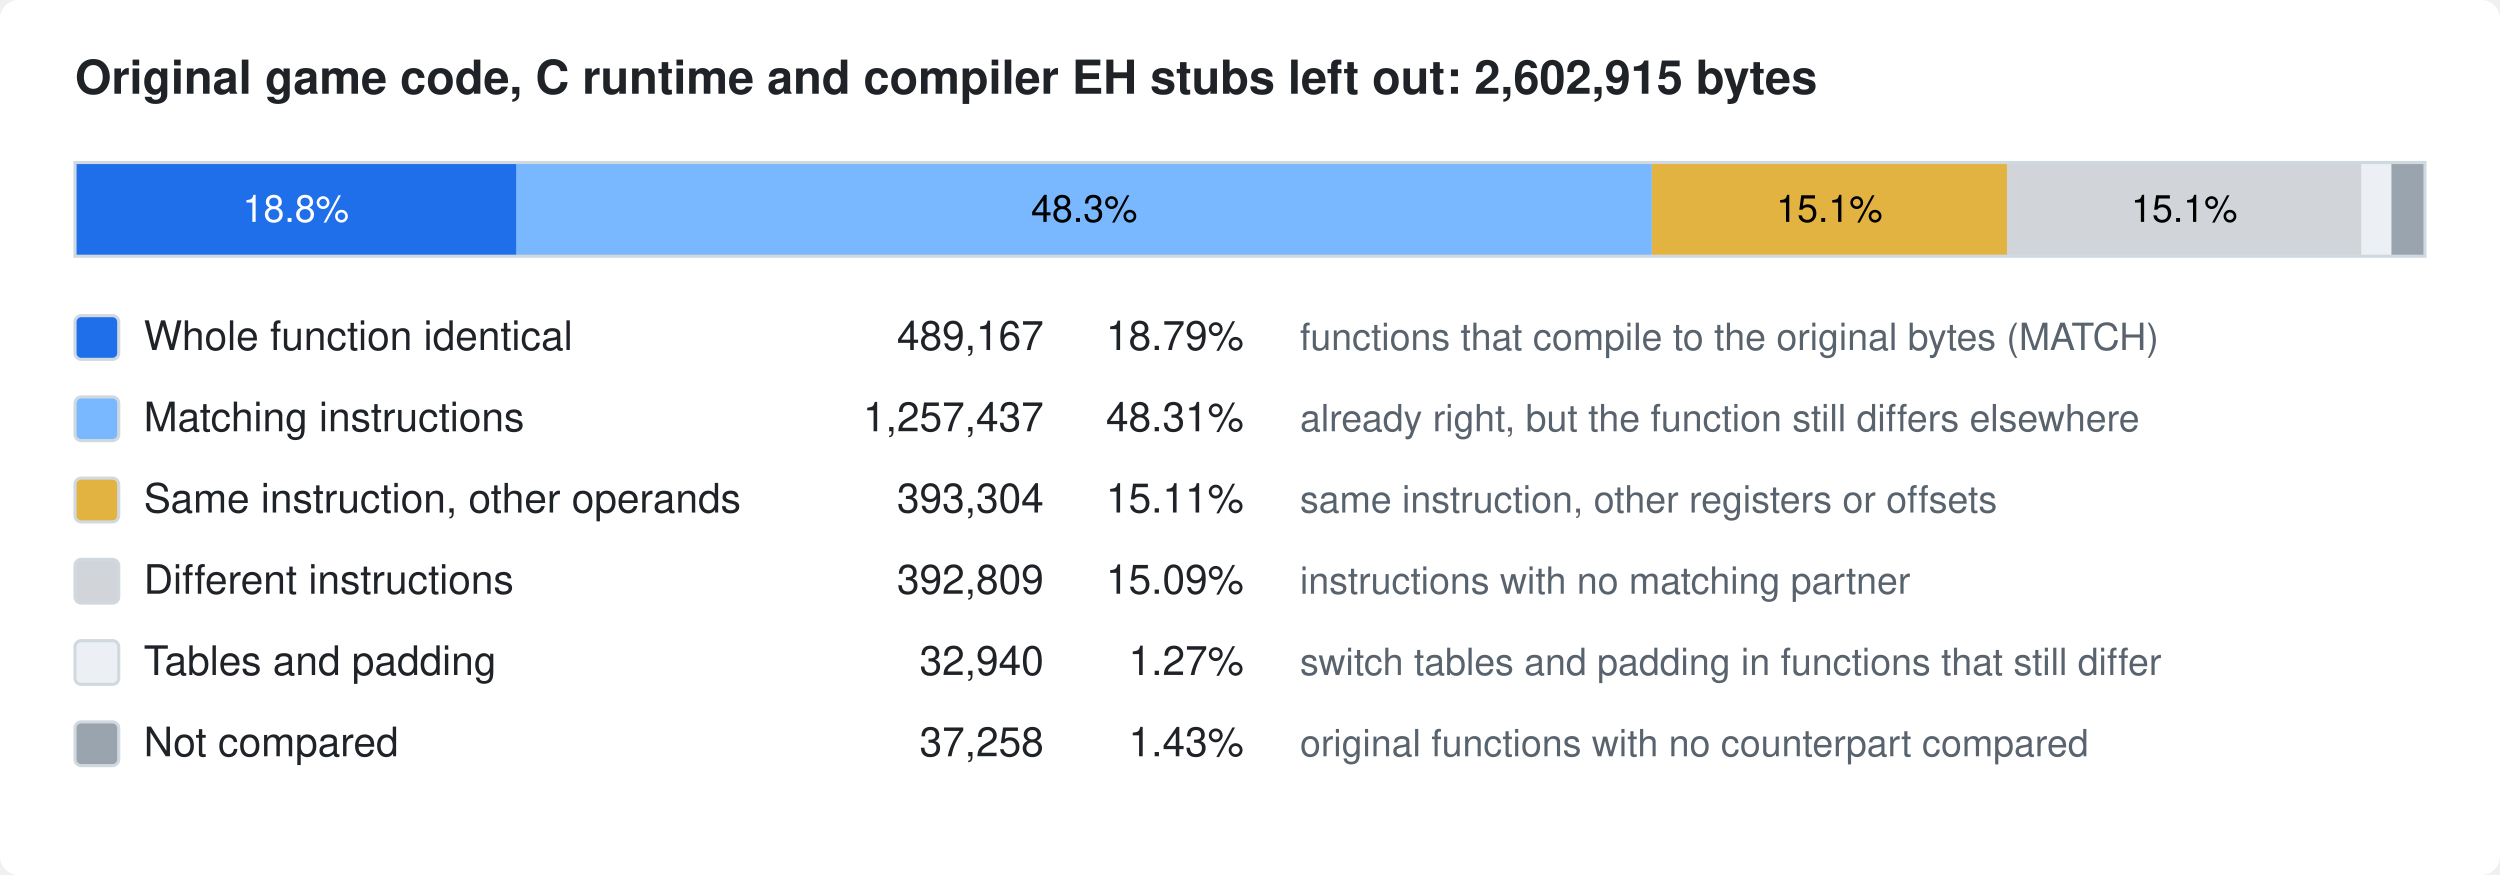
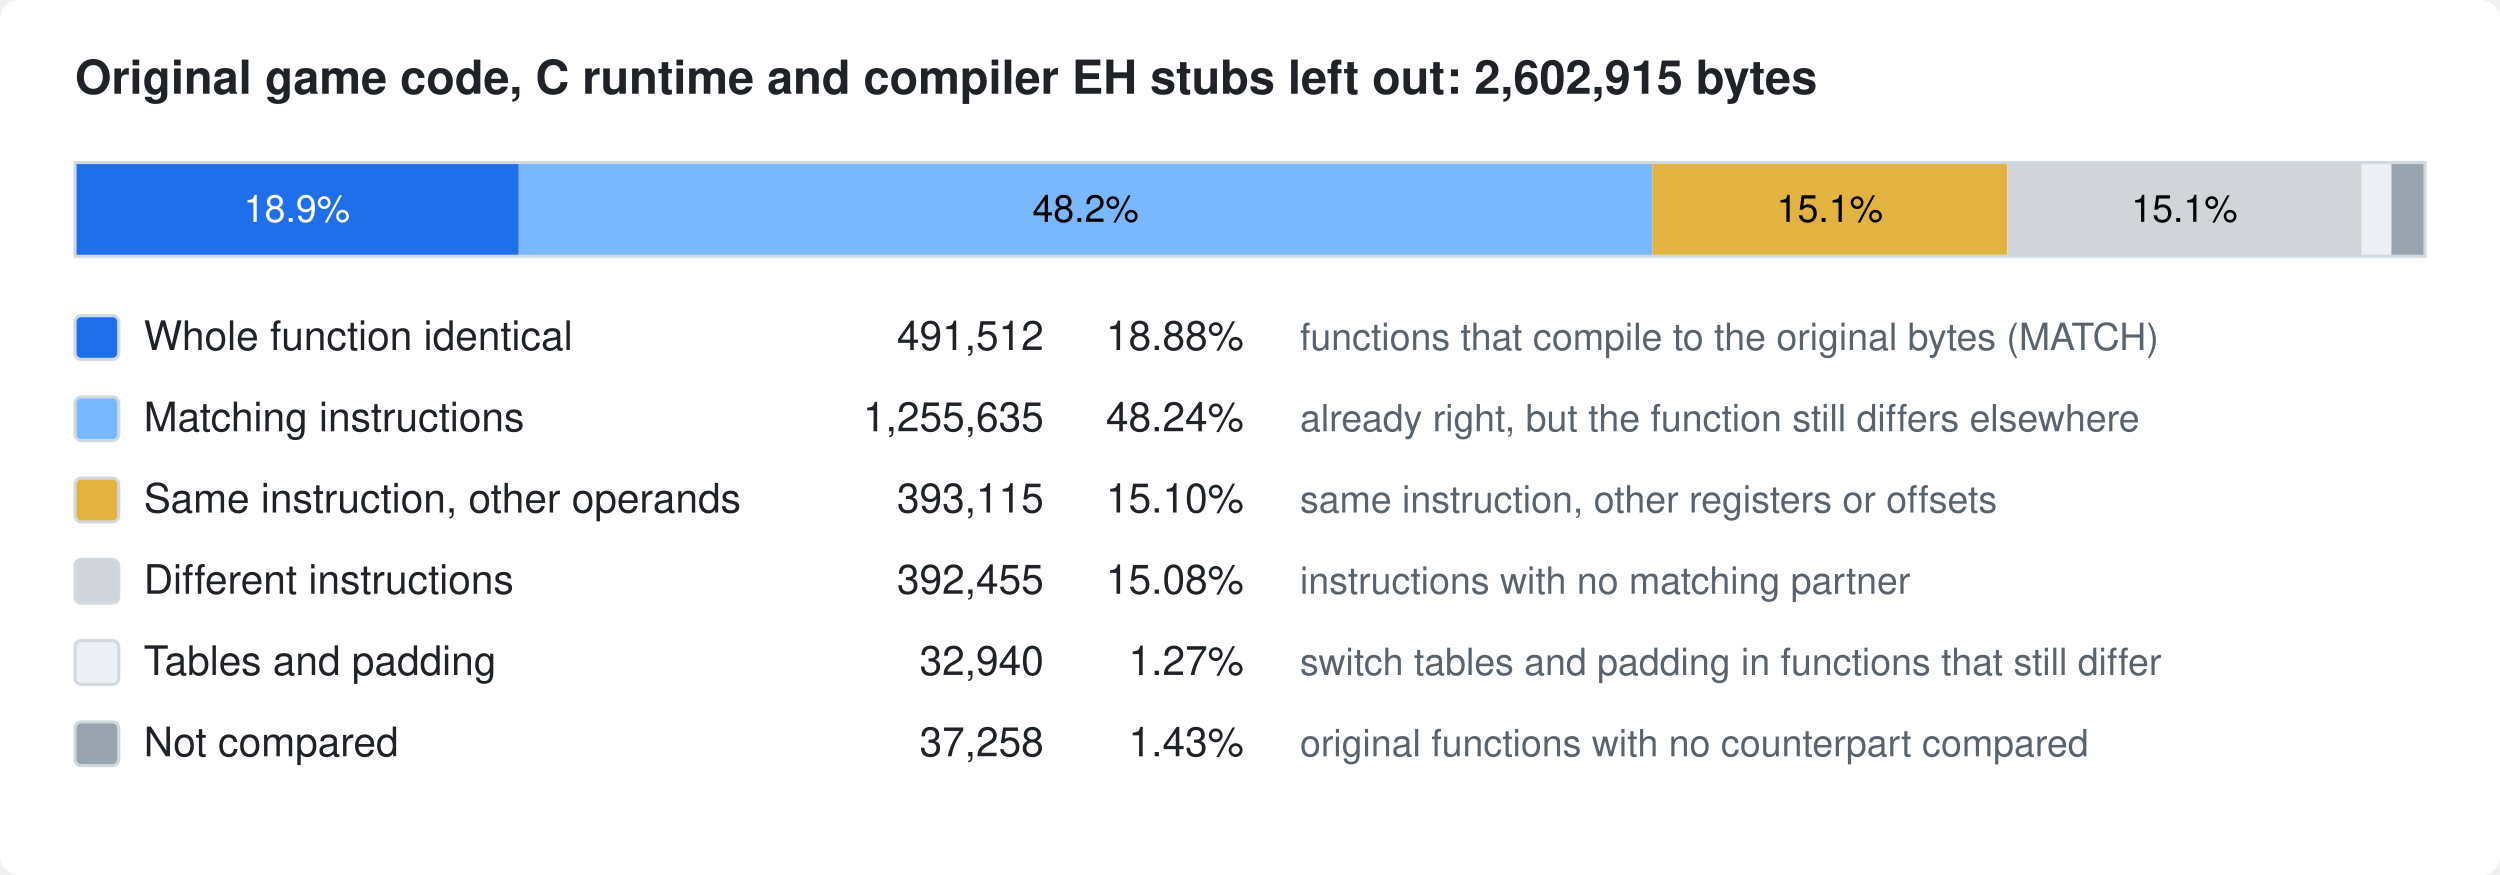
<svg xmlns="http://www.w3.org/2000/svg" width="800" height="280" viewBox="0 0 800 280" font-family="system-ui, -apple-system, Segoe UI, Helvetica, Arial, sans-serif">
  <rect width="800" height="280" rx="6" fill="#ffffff" />
  <text x="24" y="30" font-size="15" font-weight="600" fill="#1f2328">Original game code, C runtime and compiler EH stubs left out: 2,602,915 bytes</text>
-   <rect x="24.00" y="52" width="141.32" height="30" fill="#1f6feb" />
-   <text x="94.66" y="71" font-size="12" text-anchor="middle" fill="#ffffff">18.8%</text>
-   <rect x="165.32" y="52" width="363.28" height="30" fill="#79b8ff" />
-   <text x="346.96" y="71" font-size="12" text-anchor="middle" fill="#000000">48.3%</text>
-   <rect x="528.61" y="52" width="113.63" height="30" fill="#e3b341" />
-   <text x="585.42" y="71" font-size="12" text-anchor="middle" fill="#000000">15.1%</text>
-   <rect x="642.23" y="52" width="113.49" height="30" fill="#d1d5da" />
-   <text x="698.98" y="71" font-size="12" text-anchor="middle" fill="#000000">15.1%</text>
+   <rect x="24.00" y="52" width="142.00" height="30" fill="#1f6feb" />
+   <text x="95.00" y="71" font-size="12" text-anchor="middle" fill="#ffffff">18.9%</text>
+   <rect x="166.00" y="52" width="362.76" height="30" fill="#79b8ff" />
+   <text x="347.38" y="71" font-size="12" text-anchor="middle" fill="#000000">48.2%</text>
+   <rect x="528.76" y="52" width="113.57" height="30" fill="#e3b341" />
+   <text x="585.55" y="71" font-size="12" text-anchor="middle" fill="#000000">15.1%</text>
+   <rect x="642.34" y="52" width="113.38" height="30" fill="#d1d5da" />
+   <text x="699.03" y="71" font-size="12" text-anchor="middle" fill="#000000">15.1%</text>
  <rect x="755.72" y="52" width="9.52" height="30" fill="#eceff3" />
  <rect x="765.24" y="52" width="10.76" height="30" fill="#9aa4ae" />
  <rect x="24" y="52" width="752" height="30" fill="none" stroke="#d1d9e0" />
  <rect x="24" y="101" width="14" height="14" rx="2" fill="#1f6feb" stroke="#d1d9e0" />
  <text x="46" y="112" font-size="13" fill="#1f2328">Whole function identical</text>
-   <text x="334" y="112" font-size="13" text-anchor="end" fill="#1f2328">489,167</text>
-   <text x="398" y="112" font-size="13" text-anchor="end" fill="#1f2328">18.79%</text>
+   <text x="334" y="112" font-size="13" text-anchor="end" fill="#1f2328">491,512</text>
+   <text x="398" y="112" font-size="13" text-anchor="end" fill="#1f2328">18.88%</text>
  <text x="416" y="112" font-size="12" fill="#59636e">functions that compile to the original bytes (MATCH)</text>
  <rect x="24" y="127" width="14" height="14" rx="2" fill="#79b8ff" stroke="#d1d9e0" />
  <text x="46" y="138" font-size="13" fill="#1f2328">Matching instructions</text>
-   <text x="334" y="138" font-size="13" text-anchor="end" fill="#1f2328">1,257,437</text>
-   <text x="398" y="138" font-size="13" text-anchor="end" fill="#1f2328">48.31%</text>
+   <text x="334" y="138" font-size="13" text-anchor="end" fill="#1f2328">1,255,635</text>
+   <text x="398" y="138" font-size="13" text-anchor="end" fill="#1f2328">48.24%</text>
  <text x="416" y="138" font-size="12" fill="#59636e">already right, but the function still differs elsewhere</text>
  <rect x="24" y="153" width="14" height="14" rx="2" fill="#e3b341" stroke="#d1d9e0" />
  <text x="46" y="164" font-size="13" fill="#1f2328">Same instruction, other operands</text>
-   <text x="334" y="164" font-size="13" text-anchor="end" fill="#1f2328">393,304</text>
-   <text x="398" y="164" font-size="13" text-anchor="end" fill="#1f2328">15.11%</text>
+   <text x="334" y="164" font-size="13" text-anchor="end" fill="#1f2328">393,115</text>
+   <text x="398" y="164" font-size="13" text-anchor="end" fill="#1f2328">15.10%</text>
  <text x="416" y="164" font-size="12" fill="#59636e">same instruction, other registers or offsets</text>
  <rect x="24" y="179" width="14" height="14" rx="2" fill="#d1d5da" stroke="#d1d9e0" />
  <text x="46" y="190" font-size="13" fill="#1f2328">Different instructions</text>
-   <text x="334" y="190" font-size="13" text-anchor="end" fill="#1f2328">392,809</text>
-   <text x="398" y="190" font-size="13" text-anchor="end" fill="#1f2328">15.09%</text>
+   <text x="334" y="190" font-size="13" text-anchor="end" fill="#1f2328">392,455</text>
+   <text x="398" y="190" font-size="13" text-anchor="end" fill="#1f2328">15.08%</text>
  <text x="416" y="190" font-size="12" fill="#59636e">instructions with no matching partner</text>
  <rect x="24" y="205" width="14" height="14" rx="2" fill="#eceff3" stroke="#d1d9e0" />
  <text x="46" y="216" font-size="13" fill="#1f2328">Tables and padding</text>
  <text x="334" y="216" font-size="13" text-anchor="end" fill="#1f2328">32,940</text>
  <text x="398" y="216" font-size="13" text-anchor="end" fill="#1f2328">1.27%</text>
  <text x="416" y="216" font-size="12" fill="#59636e">switch tables and padding in functions that still differ</text>
  <rect x="24" y="231" width="14" height="14" rx="2" fill="#9aa4ae" stroke="#d1d9e0" />
  <text x="46" y="242" font-size="13" fill="#1f2328">Not compared</text>
  <text x="334" y="242" font-size="13" text-anchor="end" fill="#1f2328">37,258</text>
  <text x="398" y="242" font-size="13" text-anchor="end" fill="#1f2328">1.43%</text>
  <text x="416" y="242" font-size="12" fill="#59636e">original functions with no counterpart compared</text>
</svg>
